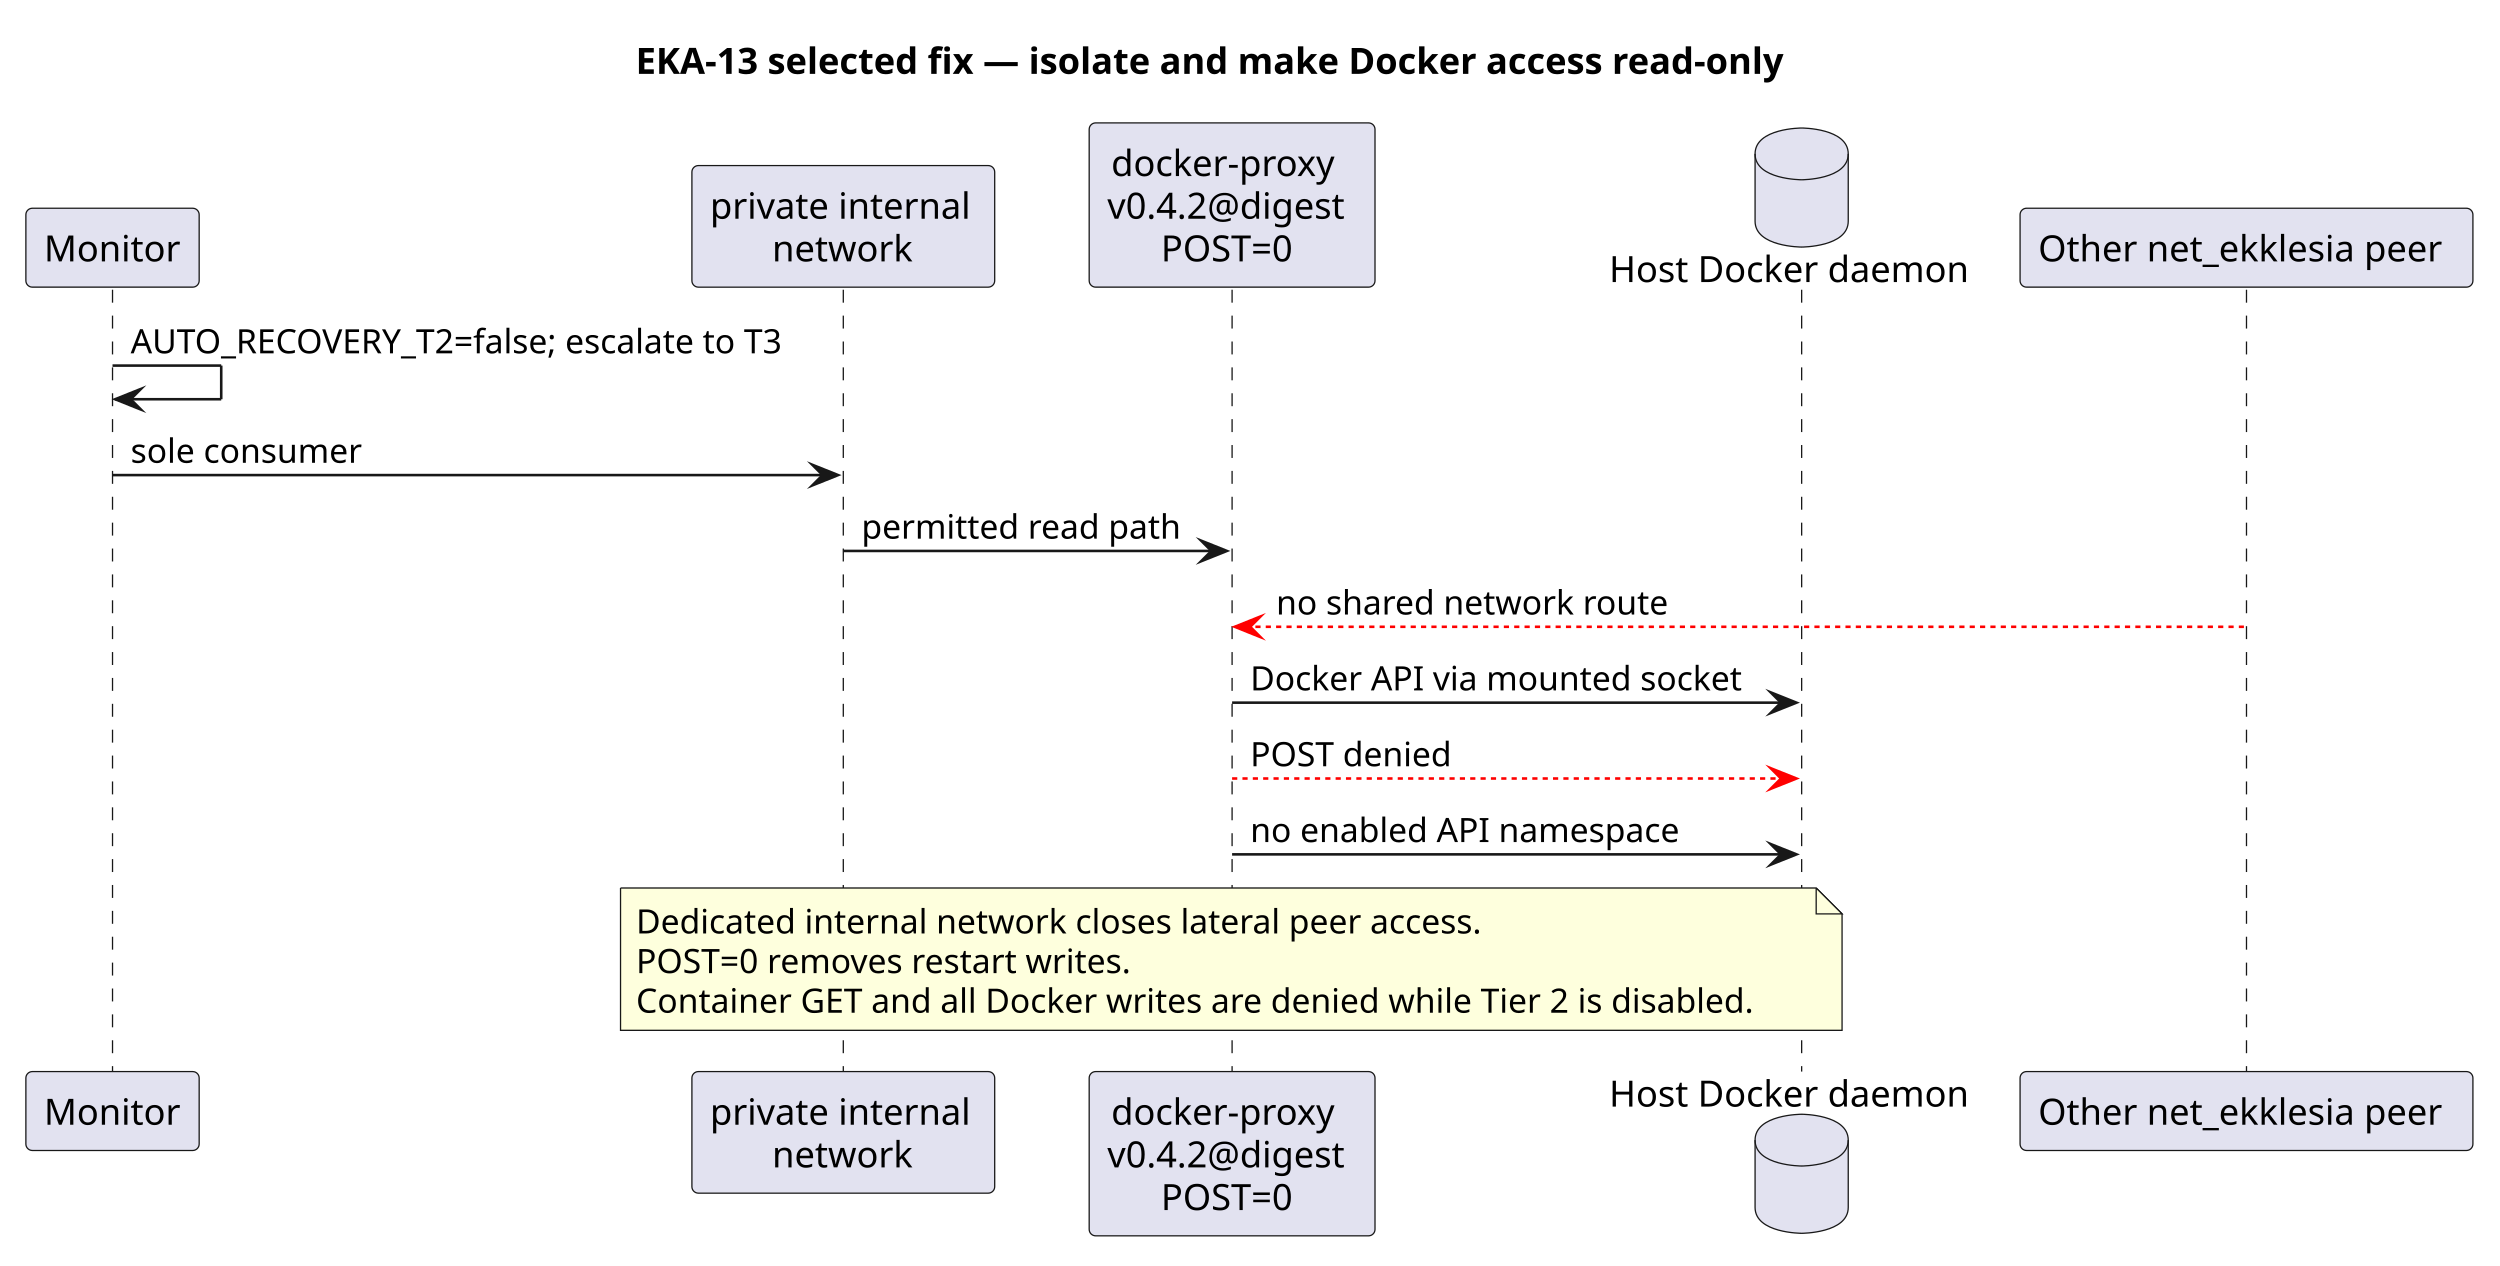
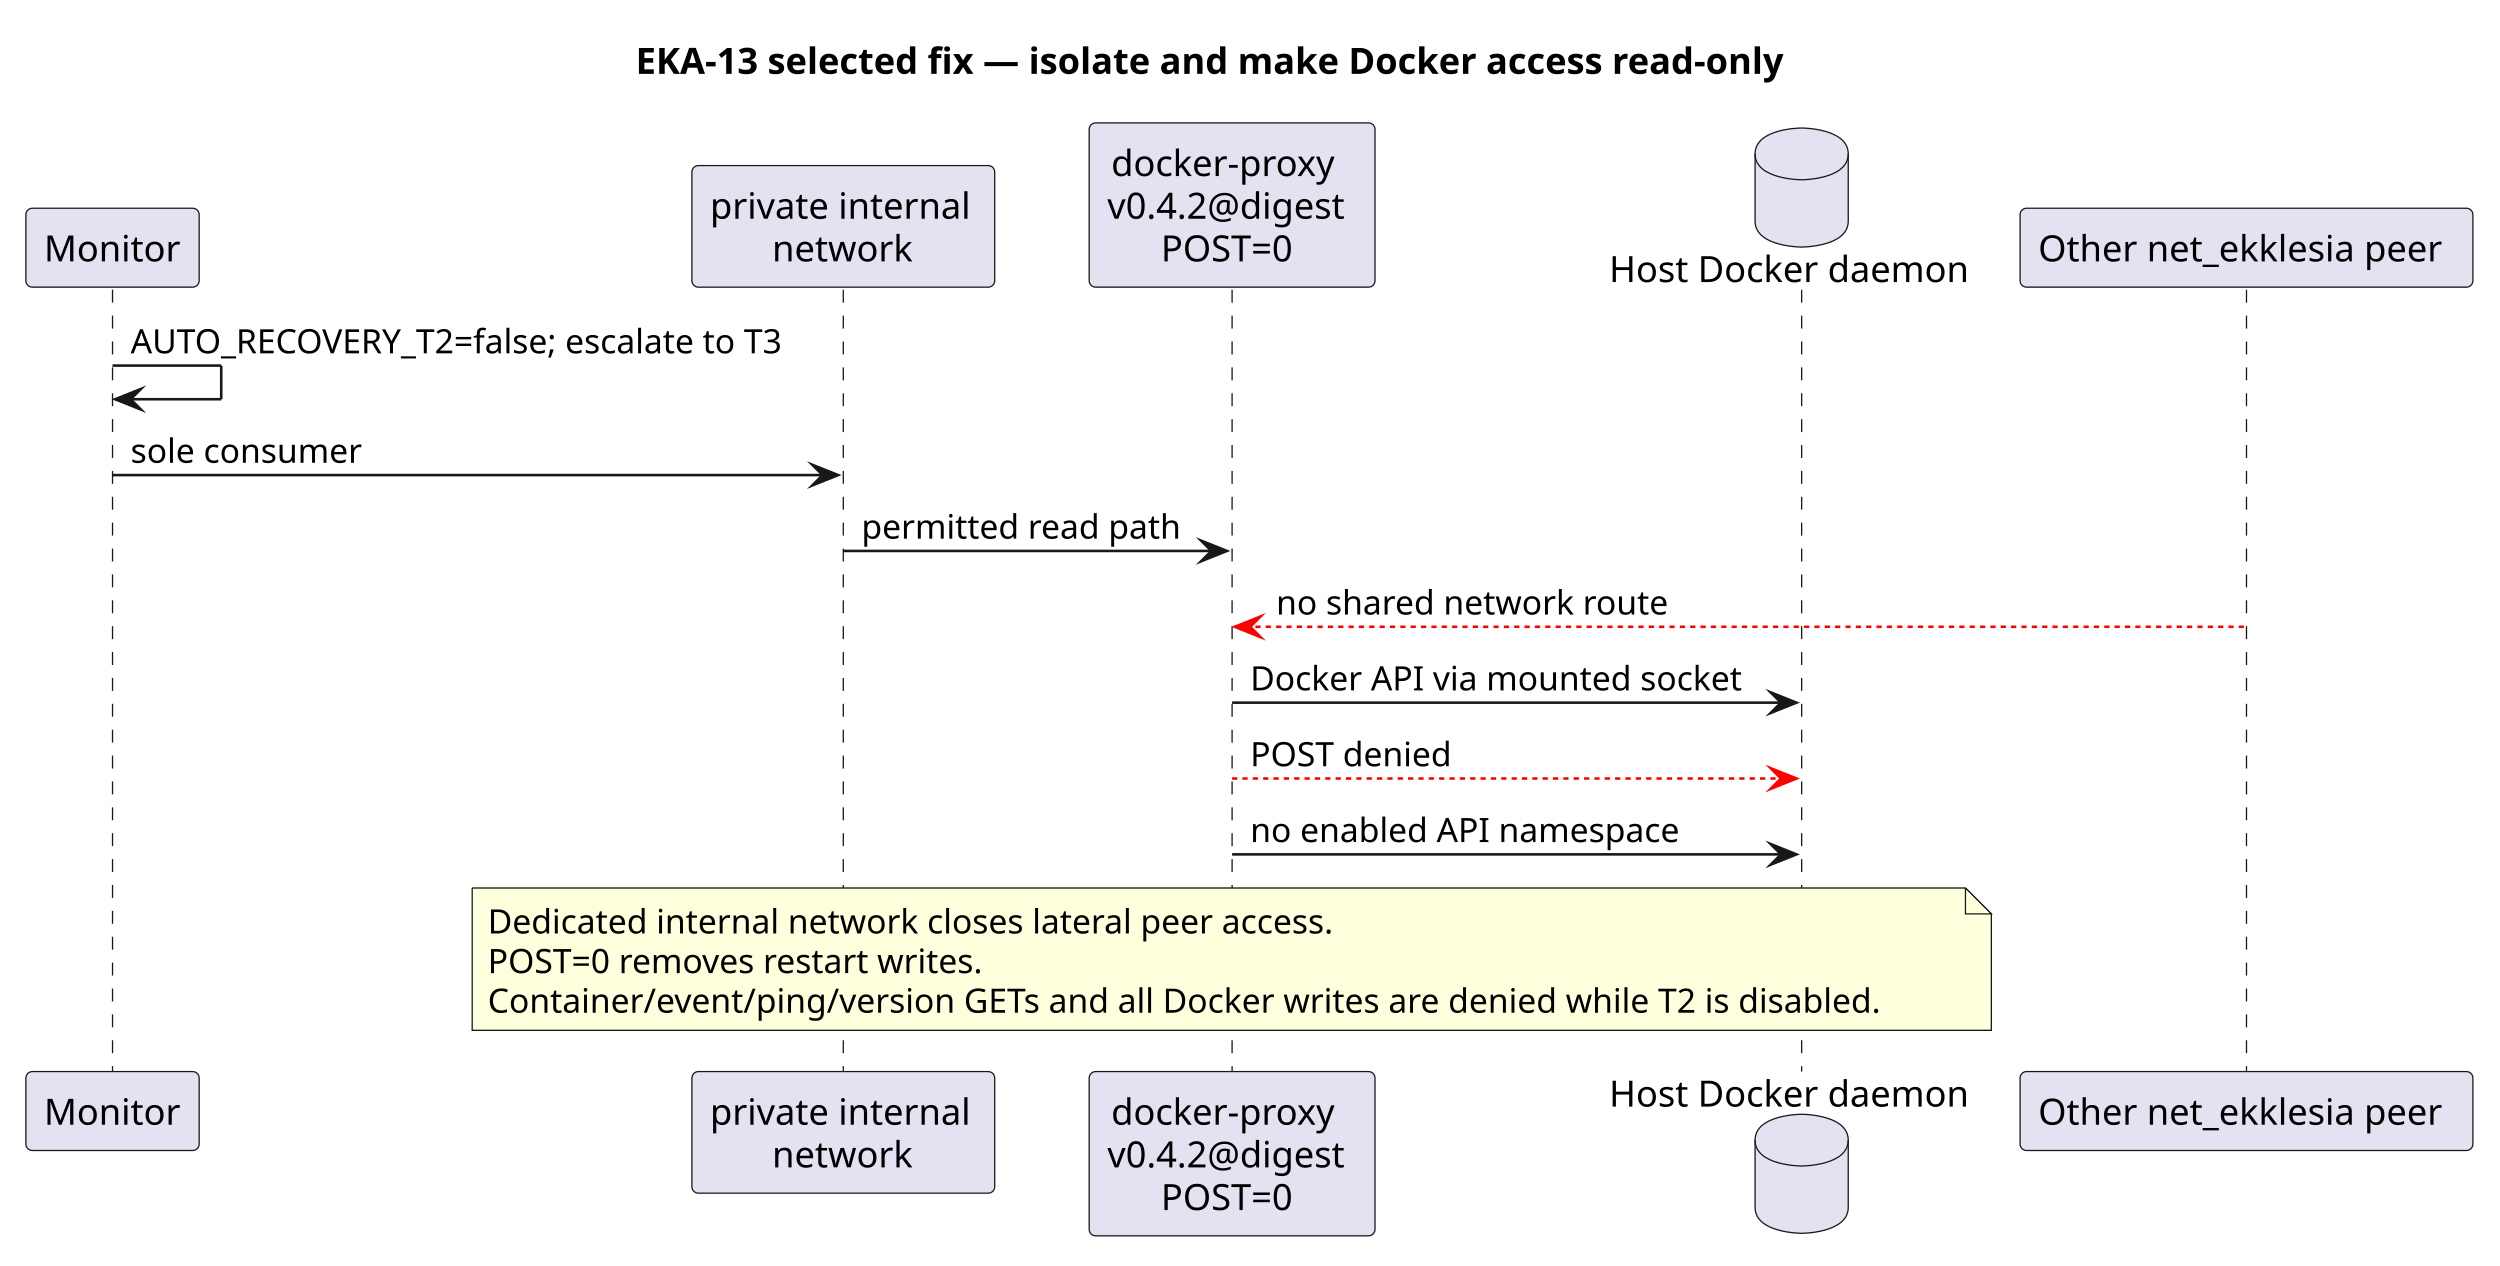
<svg xmlns="http://www.w3.org/2000/svg" version="1.1" data-diagram-type="SEQUENCE" style="width:966px;height:489px;background:#FFFFFF;" width="966px" height="489px" viewBox="0 0 966 489" zoomAndPan="magnify" preserveAspectRatio="none" contentStyleType="text/css">
  <defs />
  <g font-family="sans-serif" lengthAdjust="spacing">
    <g class="title" data-source-line="18">
      <text x="245.617" y="28.535" fill="#000" font-size="14" textLength="473.3" font-weight="700">EKA-13 selected fix — isolate and make Docker access read-only</text>
    </g>
    <g>
      <rect x="39.979" y="111.953" width="8" height="302.105" fill="#000" fill-opacity="0" />
      <line x1="43.479" y1="111.953" x2="43.479" y2="414.059" style="stroke:#181818;stroke-width:0.5;stroke-dasharray:5,5;" />
    </g>
    <g>
      <rect x="322.352" y="111.953" width="8" height="302.105" fill="#000" fill-opacity="0" />
      <line x1="325.852" y1="111.953" x2="325.852" y2="414.059" style="stroke:#181818;stroke-width:0.5;stroke-dasharray:5,5;" />
    </g>
    <g>
      <rect x="472.581" y="111.953" width="8" height="302.105" fill="#000" fill-opacity="0" />
      <line x1="476.081" y1="111.953" x2="476.081" y2="414.059" style="stroke:#181818;stroke-width:0.5;stroke-dasharray:5,5;" />
    </g>
    <g>
      <rect x="692.66" y="111.953" width="8" height="302.105" fill="#000" fill-opacity="0" />
      <line x1="696.16" y1="111.953" x2="696.16" y2="414.059" style="stroke:#181818;stroke-width:0.5;stroke-dasharray:5,5;" />
    </g>
    <g>
      <rect x="864.544" y="111.953" width="8" height="302.105" fill="#000" fill-opacity="0" />
      <line x1="868.044" y1="111.953" x2="868.044" y2="414.059" style="stroke:#181818;stroke-width:0.5;stroke-dasharray:5,5;" />
    </g>
    <rect x="10" y="80.465" width="66.958" height="30.488" fill="#E2E2F0" style="stroke:#181818;stroke-width:0.5;" rx="2.5" ry="2.5" />
    <text x="17" y="101" fill="#000" font-size="14" textLength="52.958">Monitor</text>
    <rect x="267.353" y="63.977" width="116.997" height="46.977" fill="#E2E2F0" style="stroke:#181818;stroke-width:0.5;" rx="2.5" ry="2.5" />
    <text x="274.353" y="84.512" fill="#000" font-size="14" textLength="102.997">private internal</text>
    <text x="298.34" y="101" fill="#000" font-size="14" textLength="55.022">network</text>
    <rect x="420.86" y="47.488" width="110.441" height="63.465" fill="#E2E2F0" style="stroke:#181818;stroke-width:0.5;" rx="2.5" ry="2.5" />
    <text x="429.364" y="68.023" fill="#000" font-size="14" textLength="93.434">docker-proxy</text>
    <text x="427.86" y="84.512" fill="#000" font-size="14" textLength="96.441">v0.4.2@digest</text>
    <text x="448.587" y="101" fill="#000" font-size="14" textLength="54.988">POST=0</text>
    <text x="621.766" y="109" fill="#000" font-size="14" textLength="142.789">Host Docker daemon</text>
    <path d="M678.16,59.465 C678.16,49.465 696.16,49.465 696.16,49.465 C696.16,49.465 714.16,49.465 714.16,59.465 L714.16,85.465 C714.16,95.465 696.16,95.465 696.16,95.465 C696.16,95.465 678.16,95.465 678.16,85.465 L678.16,59.465" style="stroke:#181818;stroke-width:0.5;" fill="#E2E2F0" />
    <path d="M678.16,59.465 C678.16,69.465 696.16,69.465 696.16,69.465 C696.16,69.465 714.16,69.465 714.16,59.465" style="stroke:#181818;stroke-width:0.5;" fill="none" />
    <rect x="780.555" y="80.465" width="174.979" height="30.488" fill="#E2E2F0" style="stroke:#181818;stroke-width:0.5;" rx="2.5" ry="2.5" />
    <text x="787.555" y="101" fill="#000" font-size="14" textLength="160.979">Other net_ekklesia peer</text>
    <rect x="10" y="414.059" width="66.958" height="30.488" fill="#E2E2F0" style="stroke:#181818;stroke-width:0.5;" rx="2.5" ry="2.5" />
    <text x="17" y="434.594" fill="#000" font-size="14" textLength="52.958">Monitor</text>
    <rect x="267.353" y="414.059" width="116.997" height="46.977" fill="#E2E2F0" style="stroke:#181818;stroke-width:0.5;" rx="2.5" ry="2.5" />
    <text x="274.353" y="434.594" fill="#000" font-size="14" textLength="102.997">private internal</text>
    <text x="298.34" y="451.082" fill="#000" font-size="14" textLength="55.022">network</text>
    <rect x="420.86" y="414.059" width="110.441" height="63.465" fill="#E2E2F0" style="stroke:#181818;stroke-width:0.5;" rx="2.5" ry="2.5" />
    <text x="429.364" y="434.594" fill="#000" font-size="14" textLength="93.434">docker-proxy</text>
    <text x="427.86" y="451.082" fill="#000" font-size="14" textLength="96.441">v0.4.2@digest</text>
    <text x="448.587" y="467.57" fill="#000" font-size="14" textLength="54.988">POST=0</text>
    <text x="621.766" y="427.594" fill="#000" font-size="14" textLength="142.789">Host Docker daemon</text>
    <path d="M678.16,440.547 C678.16,430.547 696.16,430.547 696.16,430.547 C696.16,430.547 714.16,430.547 714.16,440.547 L714.16,466.547 C714.16,476.547 696.16,476.547 696.16,476.547 C696.16,476.547 678.16,476.547 678.16,466.547 L678.16,440.547" style="stroke:#181818;stroke-width:0.5;" fill="#E2E2F0" />
    <path d="M678.16,440.547 C678.16,450.547 696.16,450.547 696.16,450.547 C696.16,450.547 714.16,450.547 714.16,440.547" style="stroke:#181818;stroke-width:0.5;" fill="none" />
    <rect x="780.555" y="414.059" width="174.979" height="30.488" fill="#E2E2F0" style="stroke:#181818;stroke-width:0.5;" rx="2.5" ry="2.5" />
    <text x="787.555" y="434.594" fill="#000" font-size="14" textLength="160.979">Other net_ekklesia peer</text>
    <line x1="43.479" y1="141.264" x2="85.479" y2="141.264" style="stroke:#181818;stroke-width:1;" />
    <line x1="85.479" y1="141.264" x2="85.479" y2="154.264" style="stroke:#181818;stroke-width:1;" />
    <line x1="44.479" y1="154.264" x2="85.479" y2="154.264" style="stroke:#181818;stroke-width:1;" />
    <polygon points="54.479,150.264,44.479,154.264,54.479,158.264,50.479,154.264" fill="#181818" style="stroke:#181818;stroke-width:1;stroke-linejoin:miter;stroke-miterlimit:10;" />
    <text x="50.479" y="136.521" fill="#000" font-size="13" textLength="268.373">AUTO_RECOVERY_T2=false; escalate to T3</text>
    <polygon points="313.852,179.574,323.852,183.574,313.852,187.574,317.852,183.574" fill="#181818" style="stroke:#181818;stroke-width:1;stroke-linejoin:miter;stroke-miterlimit:10;" />
    <line x1="43.479" y1="183.574" x2="319.852" y2="183.574" style="stroke:#181818;stroke-width:1;" />
    <text x="50.479" y="178.832" fill="#000" font-size="13" textLength="91.832">sole consumer</text>
    <polygon points="464.081,208.885,474.081,212.885,464.081,216.885,468.081,212.885" fill="#181818" style="stroke:#181818;stroke-width:1;stroke-linejoin:miter;stroke-miterlimit:10;" />
    <line x1="325.852" y1="212.885" x2="470.081" y2="212.885" style="stroke:#181818;stroke-width:1;" />
    <text x="332.852" y="208.143" fill="#000" font-size="13" textLength="126.229">permitted read path</text>
    <polygon points="487.081,238.195,477.081,242.195,487.081,246.195,483.081,242.195" fill="#F00" style="stroke:#F00;stroke-width:1;stroke-linejoin:miter;stroke-miterlimit:10;" />
    <line x1="481.081" y1="242.195" x2="867.044" y2="242.195" style="stroke:#F00;stroke-width:1;stroke-dasharray:2,2;" />
    <text x="493.081" y="237.453" fill="#000" font-size="13" textLength="155.581">no shared network route</text>
    <polygon points="684.16,267.506,694.16,271.506,684.16,275.506,688.16,271.506" fill="#181818" style="stroke:#181818;stroke-width:1;stroke-linejoin:miter;stroke-miterlimit:10;" />
    <line x1="476.081" y1="271.506" x2="690.16" y2="271.506" style="stroke:#181818;stroke-width:1;" />
    <text x="483.081" y="266.764" fill="#000" font-size="13" textLength="196.079">Docker API via mounted socket</text>
    <polygon points="684.16,296.816,694.16,300.816,684.16,304.816,688.16,300.816" fill="#F00" style="stroke:#F00;stroke-width:1;stroke-linejoin:miter;stroke-miterlimit:10;" />
    <line x1="476.081" y1="300.816" x2="690.16" y2="300.816" style="stroke:#F00;stroke-width:1;stroke-dasharray:2,2;" />
    <text x="483.081" y="296.074" fill="#000" font-size="13" textLength="79.295">POST denied</text>
    <polygon points="684.16,326.127,694.16,330.127,684.16,334.127,688.16,330.127" fill="#181818" style="stroke:#181818;stroke-width:1;stroke-linejoin:miter;stroke-miterlimit:10;" />
    <line x1="476.081" y1="330.127" x2="690.16" y2="330.127" style="stroke:#181818;stroke-width:1;" />
    <text x="483.081" y="325.385" fill="#000" font-size="13" textLength="168.664">no enabled API namespace</text>
-     <path d="M239.773,343.127 L239.773,398.127 L711.773,398.127 L711.773,353.127 L701.773,343.127 L239.773,343.127" style="stroke:#181818;stroke-width:0.5;" fill="#FEFFDD" />
-     <path d="M701.773,343.127 L701.773,353.127 L711.773,353.127 L701.773,343.127" style="stroke:#181818;stroke-width:0.5;" fill="#FEFFDD" />
-     <text x="245.773" y="360.695" fill="#000" font-size="13" textLength="338.362">Dedicated internal network closes lateral peer access.</text>
-     <text x="245.773" y="376.006" fill="#000" font-size="13" textLength="200.034">POST=0 removes restart writes.</text>
-     <text x="245.773" y="391.316" fill="#000" font-size="13" textLength="451.617">Container GET and all Docker writes are denied while Tier 2 is disabled.</text>
+     <path d="M182.457,343.127 L182.457,398.127 L769.457,398.127 L769.457,353.127 L759.457,343.127 L182.457,343.127" style="stroke:#181818;stroke-width:0.5;" fill="#FEFFDD" />
+     <path d="M759.457,343.127 L759.457,353.127 L769.457,353.127 L759.457,343.127" style="stroke:#181818;stroke-width:0.5;" fill="#FEFFDD" />
+     <text x="188.457" y="360.695" fill="#000" font-size="13" textLength="338.362">Dedicated internal network closes lateral peer access.</text>
+     <text x="188.457" y="376.006" fill="#000" font-size="13" textLength="200.034">POST=0 removes restart writes.</text>
+     <text x="188.457" y="391.316" fill="#000" font-size="13" textLength="566.249">Container/event/ping/version GETs and all Docker writes are denied while T2 is disabled.</text>
  </g>
</svg>
